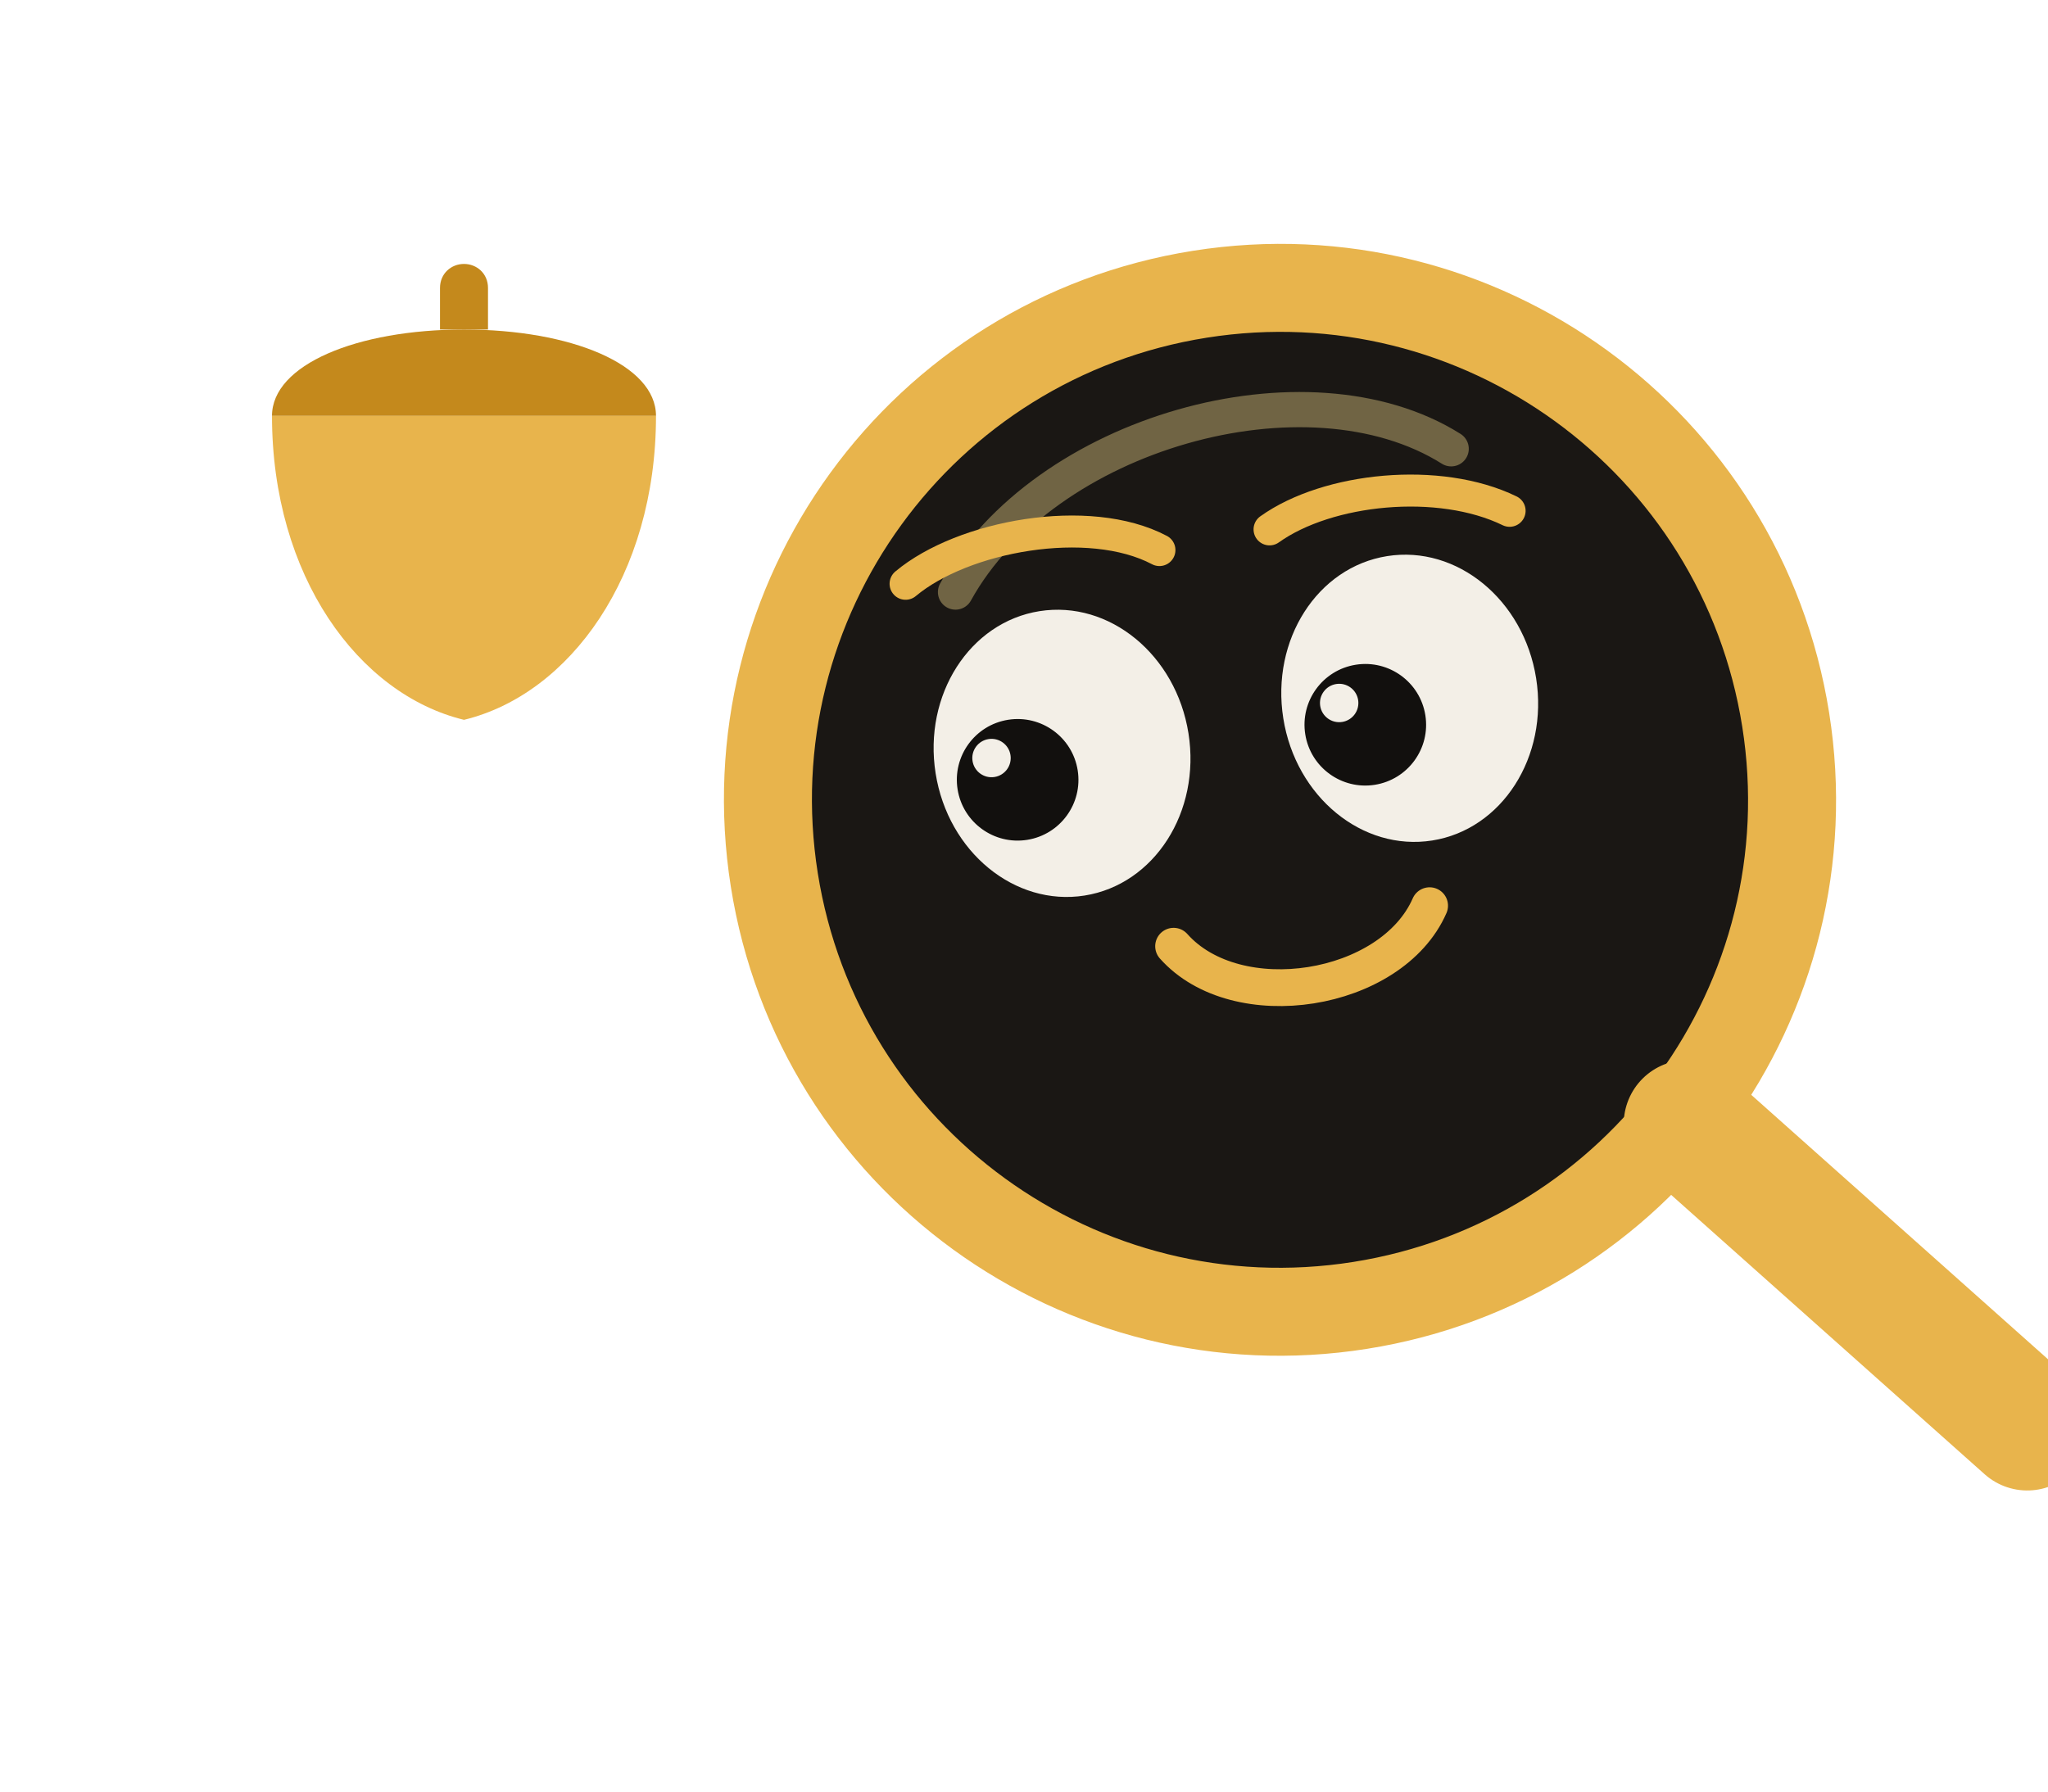
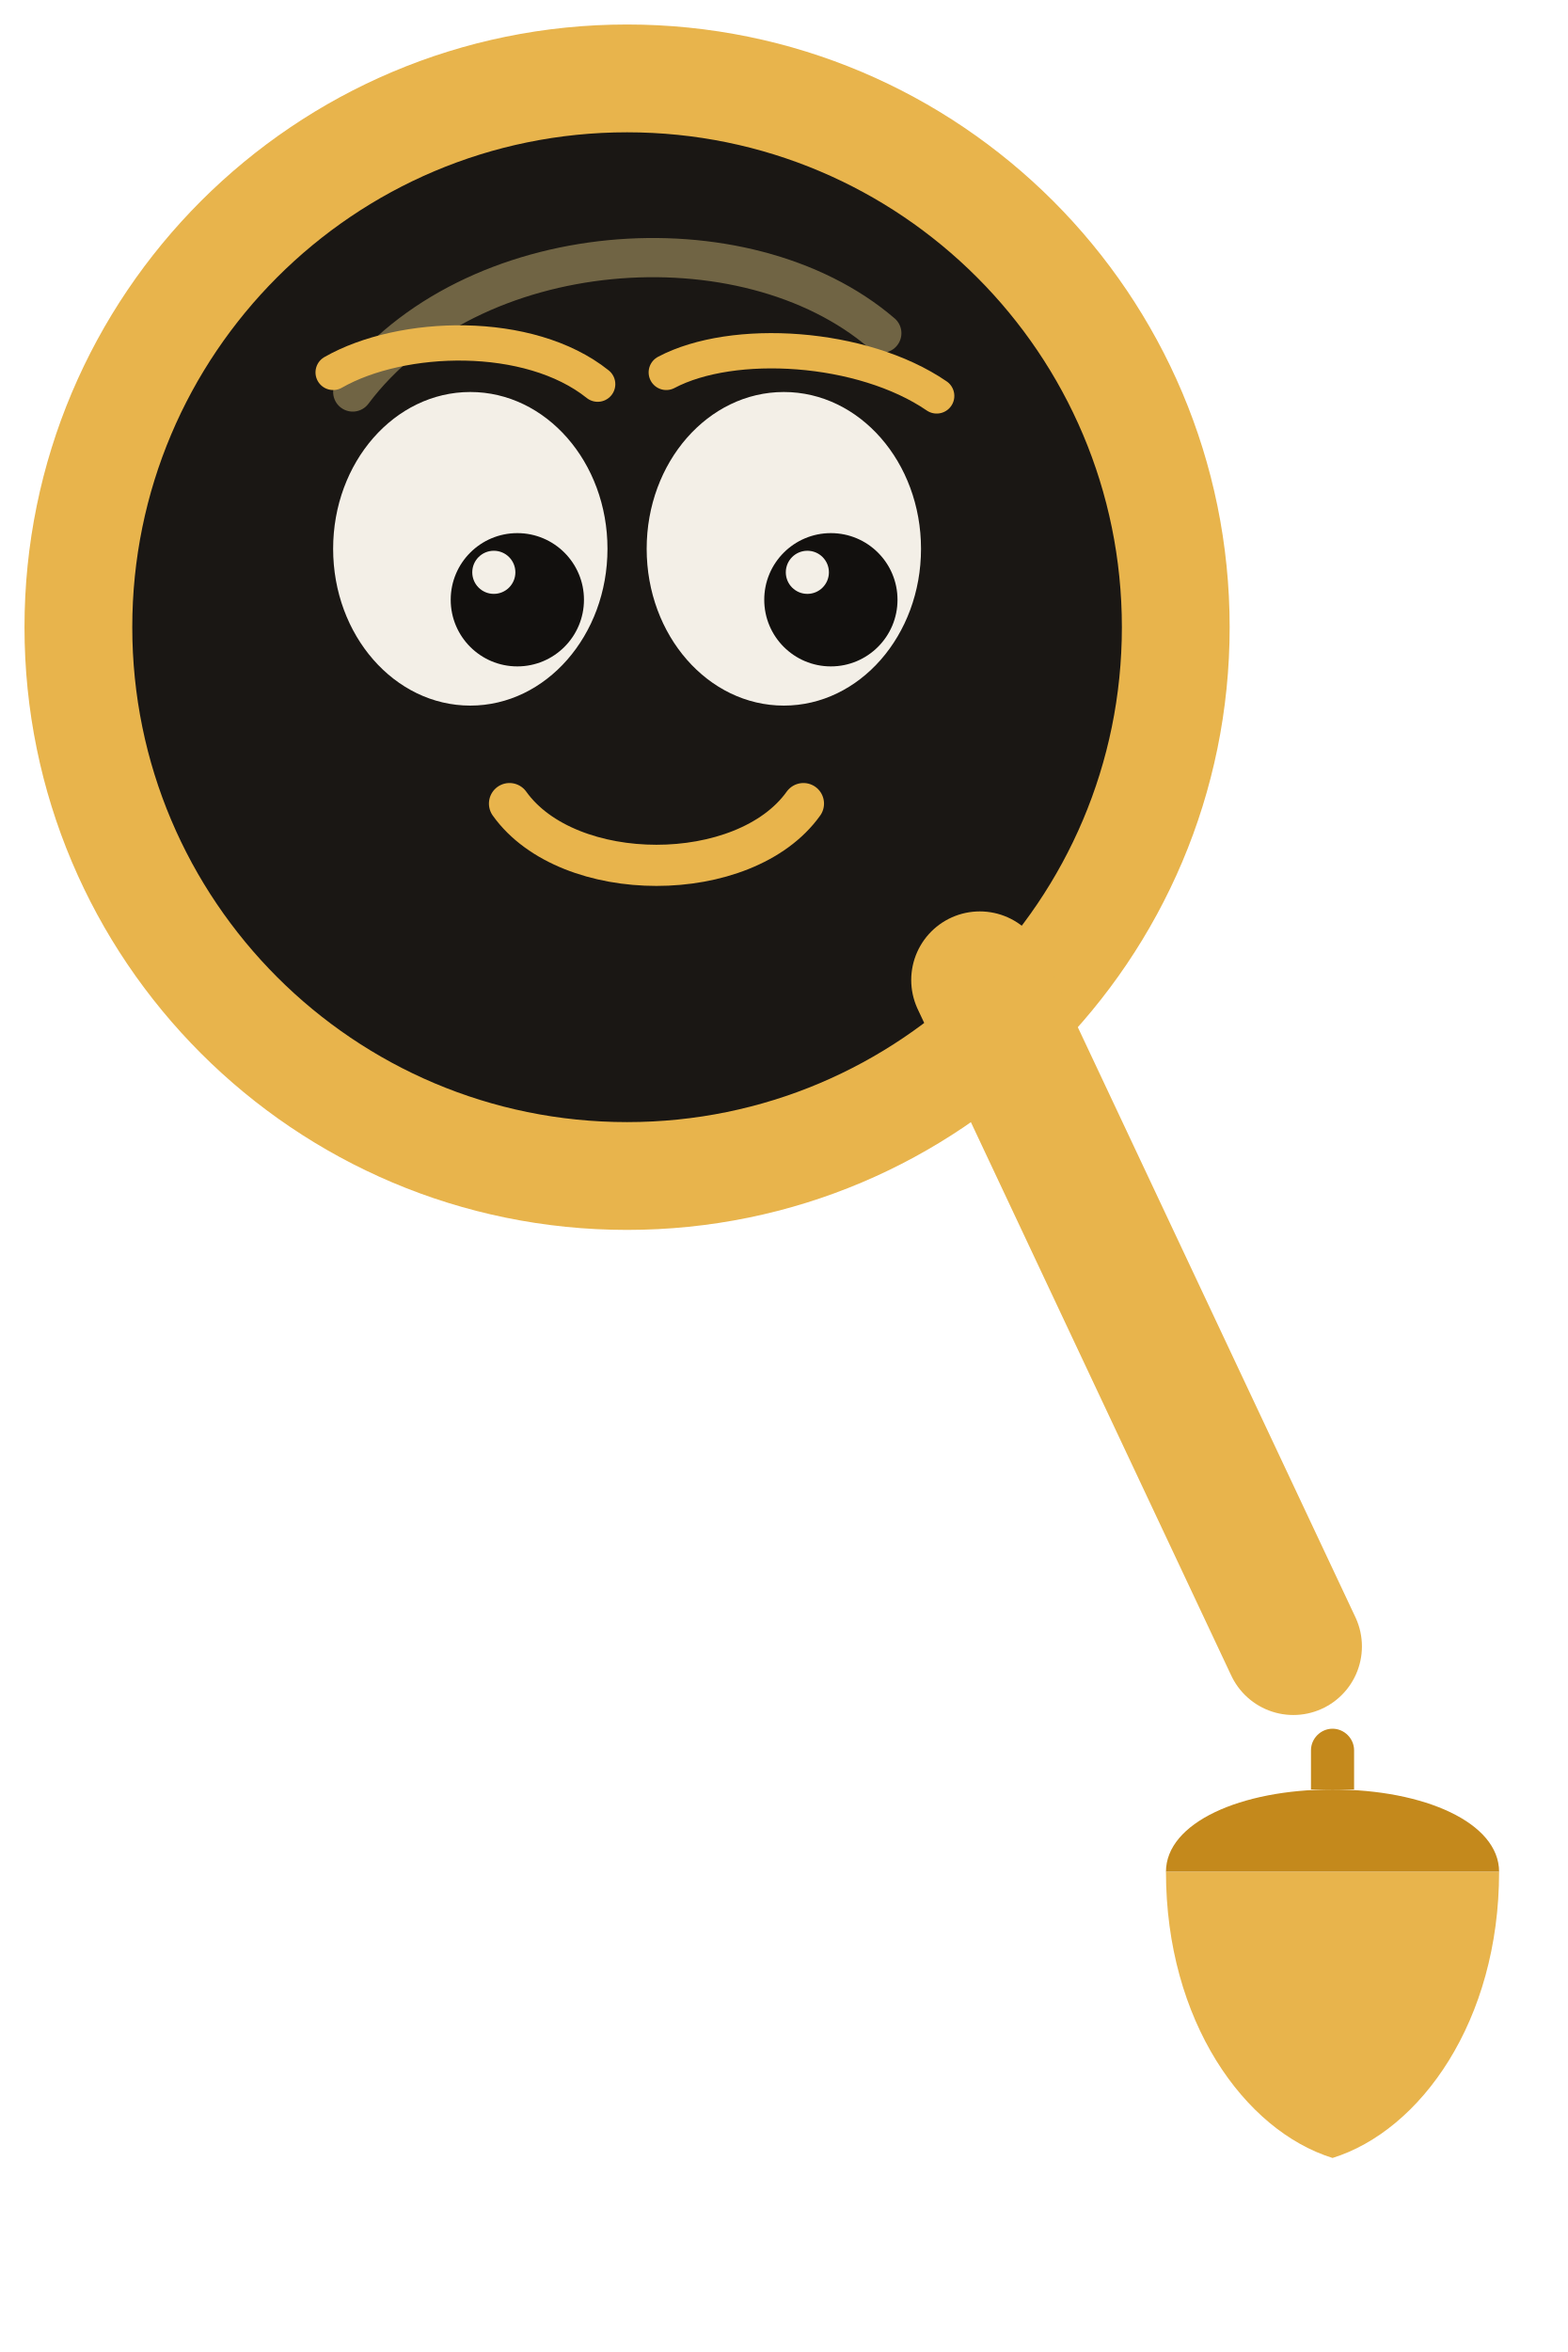
- <svg xmlns="http://www.w3.org/2000/svg" viewBox="0 0 128 112">
-   <path fill="#c4891c" d="M29 16.5c.8 0 1.5.6 1.5 1.5v2.6h-3V18c0-.9.7-1.5 1.5-1.5z" />
-   <path fill="#c4891c" d="M17 26c0-3.2 5.3-5.4 12-5.4s12 2.2 12 5.4z" />
-   <path fill="#e8b44c" d="M17 26c0 10 5.4 17.4 12 19 6.6-1.6 12-9 12-19z" />
-   <g transform="rotate(-9 80 50)">
-     <circle cx="80" cy="50" r="32" fill="#1a1714" stroke="#e8b44c" stroke-width="5.5" />
-     <path d="M62 34c7-9 24-11 32-4" fill="none" stroke="#f0d78c" stroke-width="2.2" stroke-linecap="round" opacity=".4" />
-     <path d="M102 74l18 22" fill="none" stroke="#e8b44c" stroke-width="8" stroke-linecap="round" />
-     <ellipse cx="67" cy="45" rx="8" ry="9" fill="#f3efe7" />
-     <ellipse cx="89" cy="45" rx="8" ry="9" fill="#f3efe7" />
-     <circle cx="64" cy="46.2" r="3.8" fill="#12100e" />
-     <circle cx="86" cy="46.2" r="3.8" fill="#12100e" />
-     <circle cx="62.6" cy="44.6" r="1.2" fill="#f3efe7" />
-     <circle cx="84.6" cy="44.6" r="1.2" fill="#f3efe7" />
-     <path d="M59 33c4-2.4 12-2.6 16 .4" fill="none" stroke="#e8b44c" stroke-width="2" stroke-linecap="round" />
-     <path d="M82 33.2c4-2 11-1.6 15 1.2" fill="none" stroke="#e8b44c" stroke-width="2" stroke-linecap="round" />
-     <path d="M72 58c3.2 5 13 5 16.2 0" fill="none" stroke="#e8b44c" stroke-width="2.3" stroke-linecap="round" />
+ <svg xmlns="http://www.w3.org/2000/svg" viewBox="0 0 80 120">
+   <g id="figure">
+     <circle cx="32" cy="32" r="28" fill="#1a1714" stroke="#e8b44c" stroke-width="5.5" />
+     <path d="M18 20c6-8 20-9 27-3" fill="none" stroke="#f0d78c" stroke-width="2" stroke-linecap="round" opacity=".4" />
+     <ellipse cx="24" cy="28" rx="7" ry="8" fill="#f3efe7" />
+     <ellipse cx="40" cy="28" rx="7" ry="8" fill="#f3efe7" />
+     <circle cx="26.4" cy="30.6" r="3.4" fill="#12100e" />
+     <circle cx="42.4" cy="30.6" r="3.4" fill="#12100e" />
+     <circle cx="25.2" cy="29.2" r="1.1" fill="#f3efe7" />
+     <circle cx="41.2" cy="29.2" r="1.1" fill="#f3efe7" />
+     <path d="M17 19c3.5-2 10-2.2 13.5.6" fill="none" stroke="#e8b44c" stroke-width="1.8" stroke-linecap="round" />
+     <path d="M34 19c3.4-1.8 10-1.4 13.8 1.2" fill="none" stroke="#e8b44c" stroke-width="1.8" stroke-linecap="round" />
+     <path d="M26 41c3 4.2 12 4.2 15 0" fill="none" stroke="#e8b44c" stroke-width="2.1" stroke-linecap="round" />
+     <path d="M50 50l16 34" fill="none" stroke="#e8b44c" stroke-width="7" stroke-linecap="round" />
+     <path fill="#c4891c" d="M68 88.2c.6 0 1.1.5 1.1 1.1v2h-2.2v-2c0-.6.5-1.1 1.1-1.1z" />
+     <path fill="#c4891c" d="M59.5 95.5c0-2.5 3.8-4.2 8.5-4.2s8.5 1.7 8.5 4.2z" />
+     <path fill="#e8b44c" d="M59.5 95.5c0 7.6 4 13.2 8.5 14.6 4.5-1.4 8.5-7 8.5-14.6z" />
  </g>
</svg>
